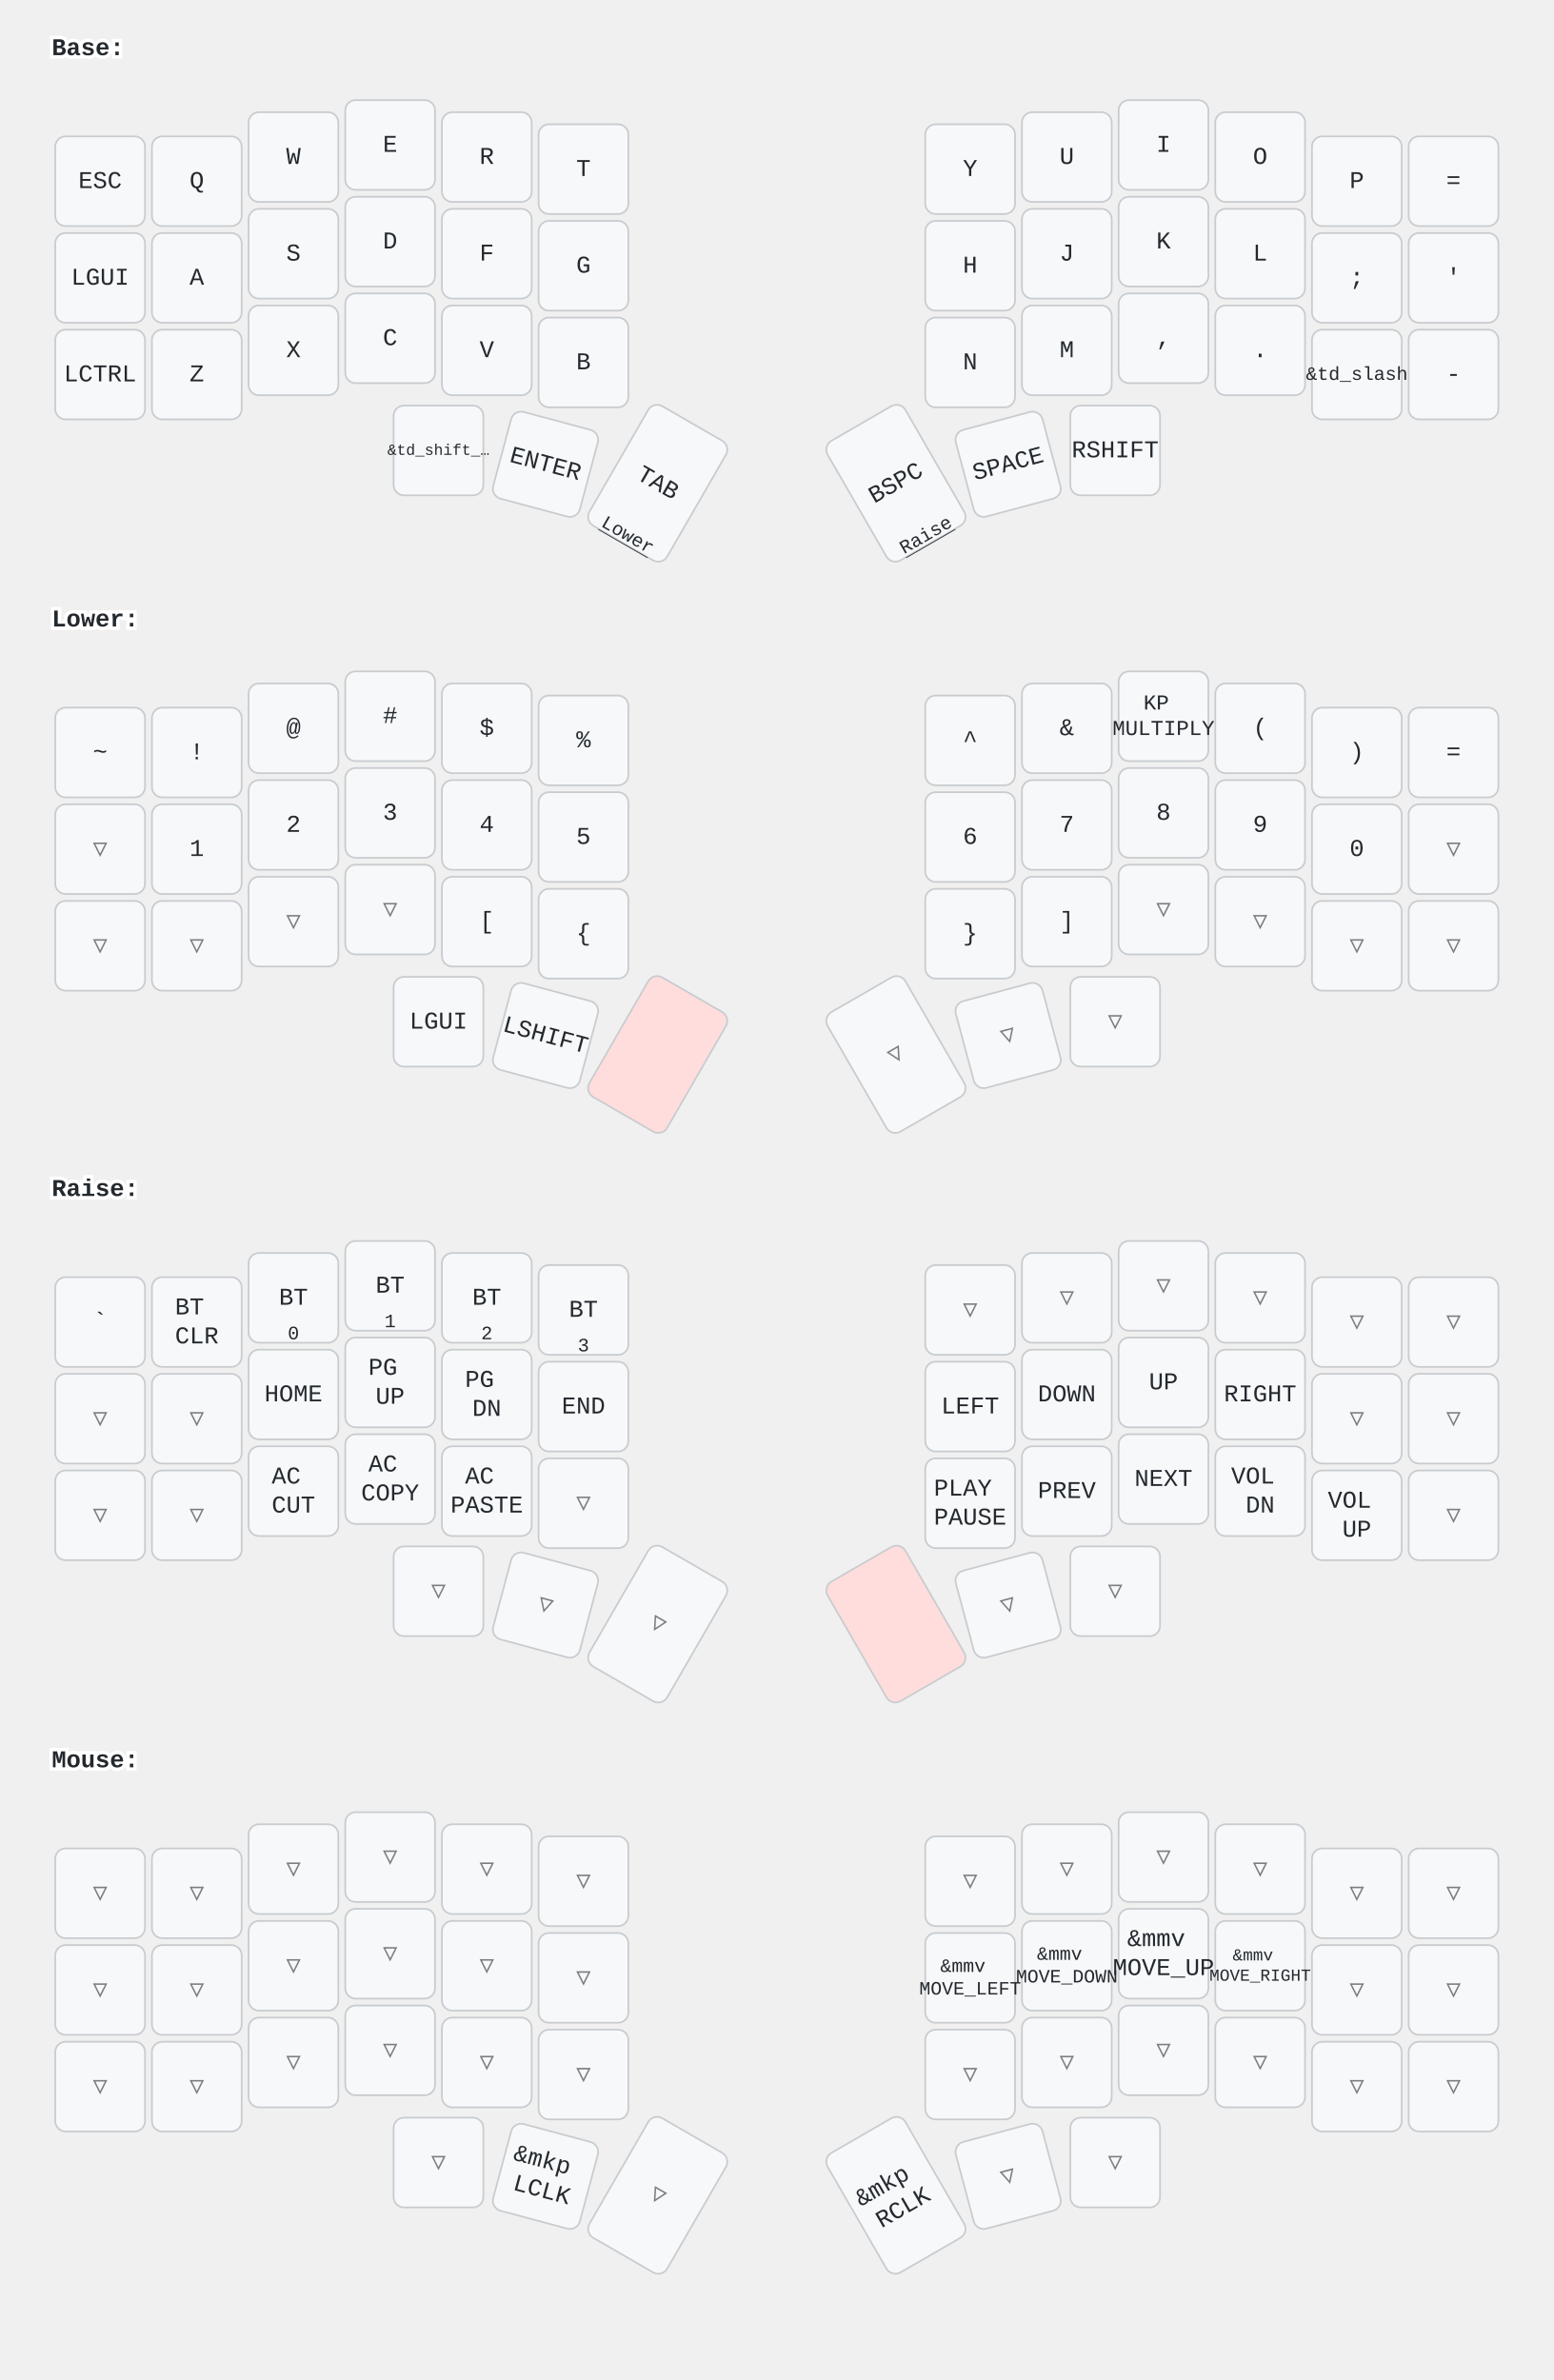
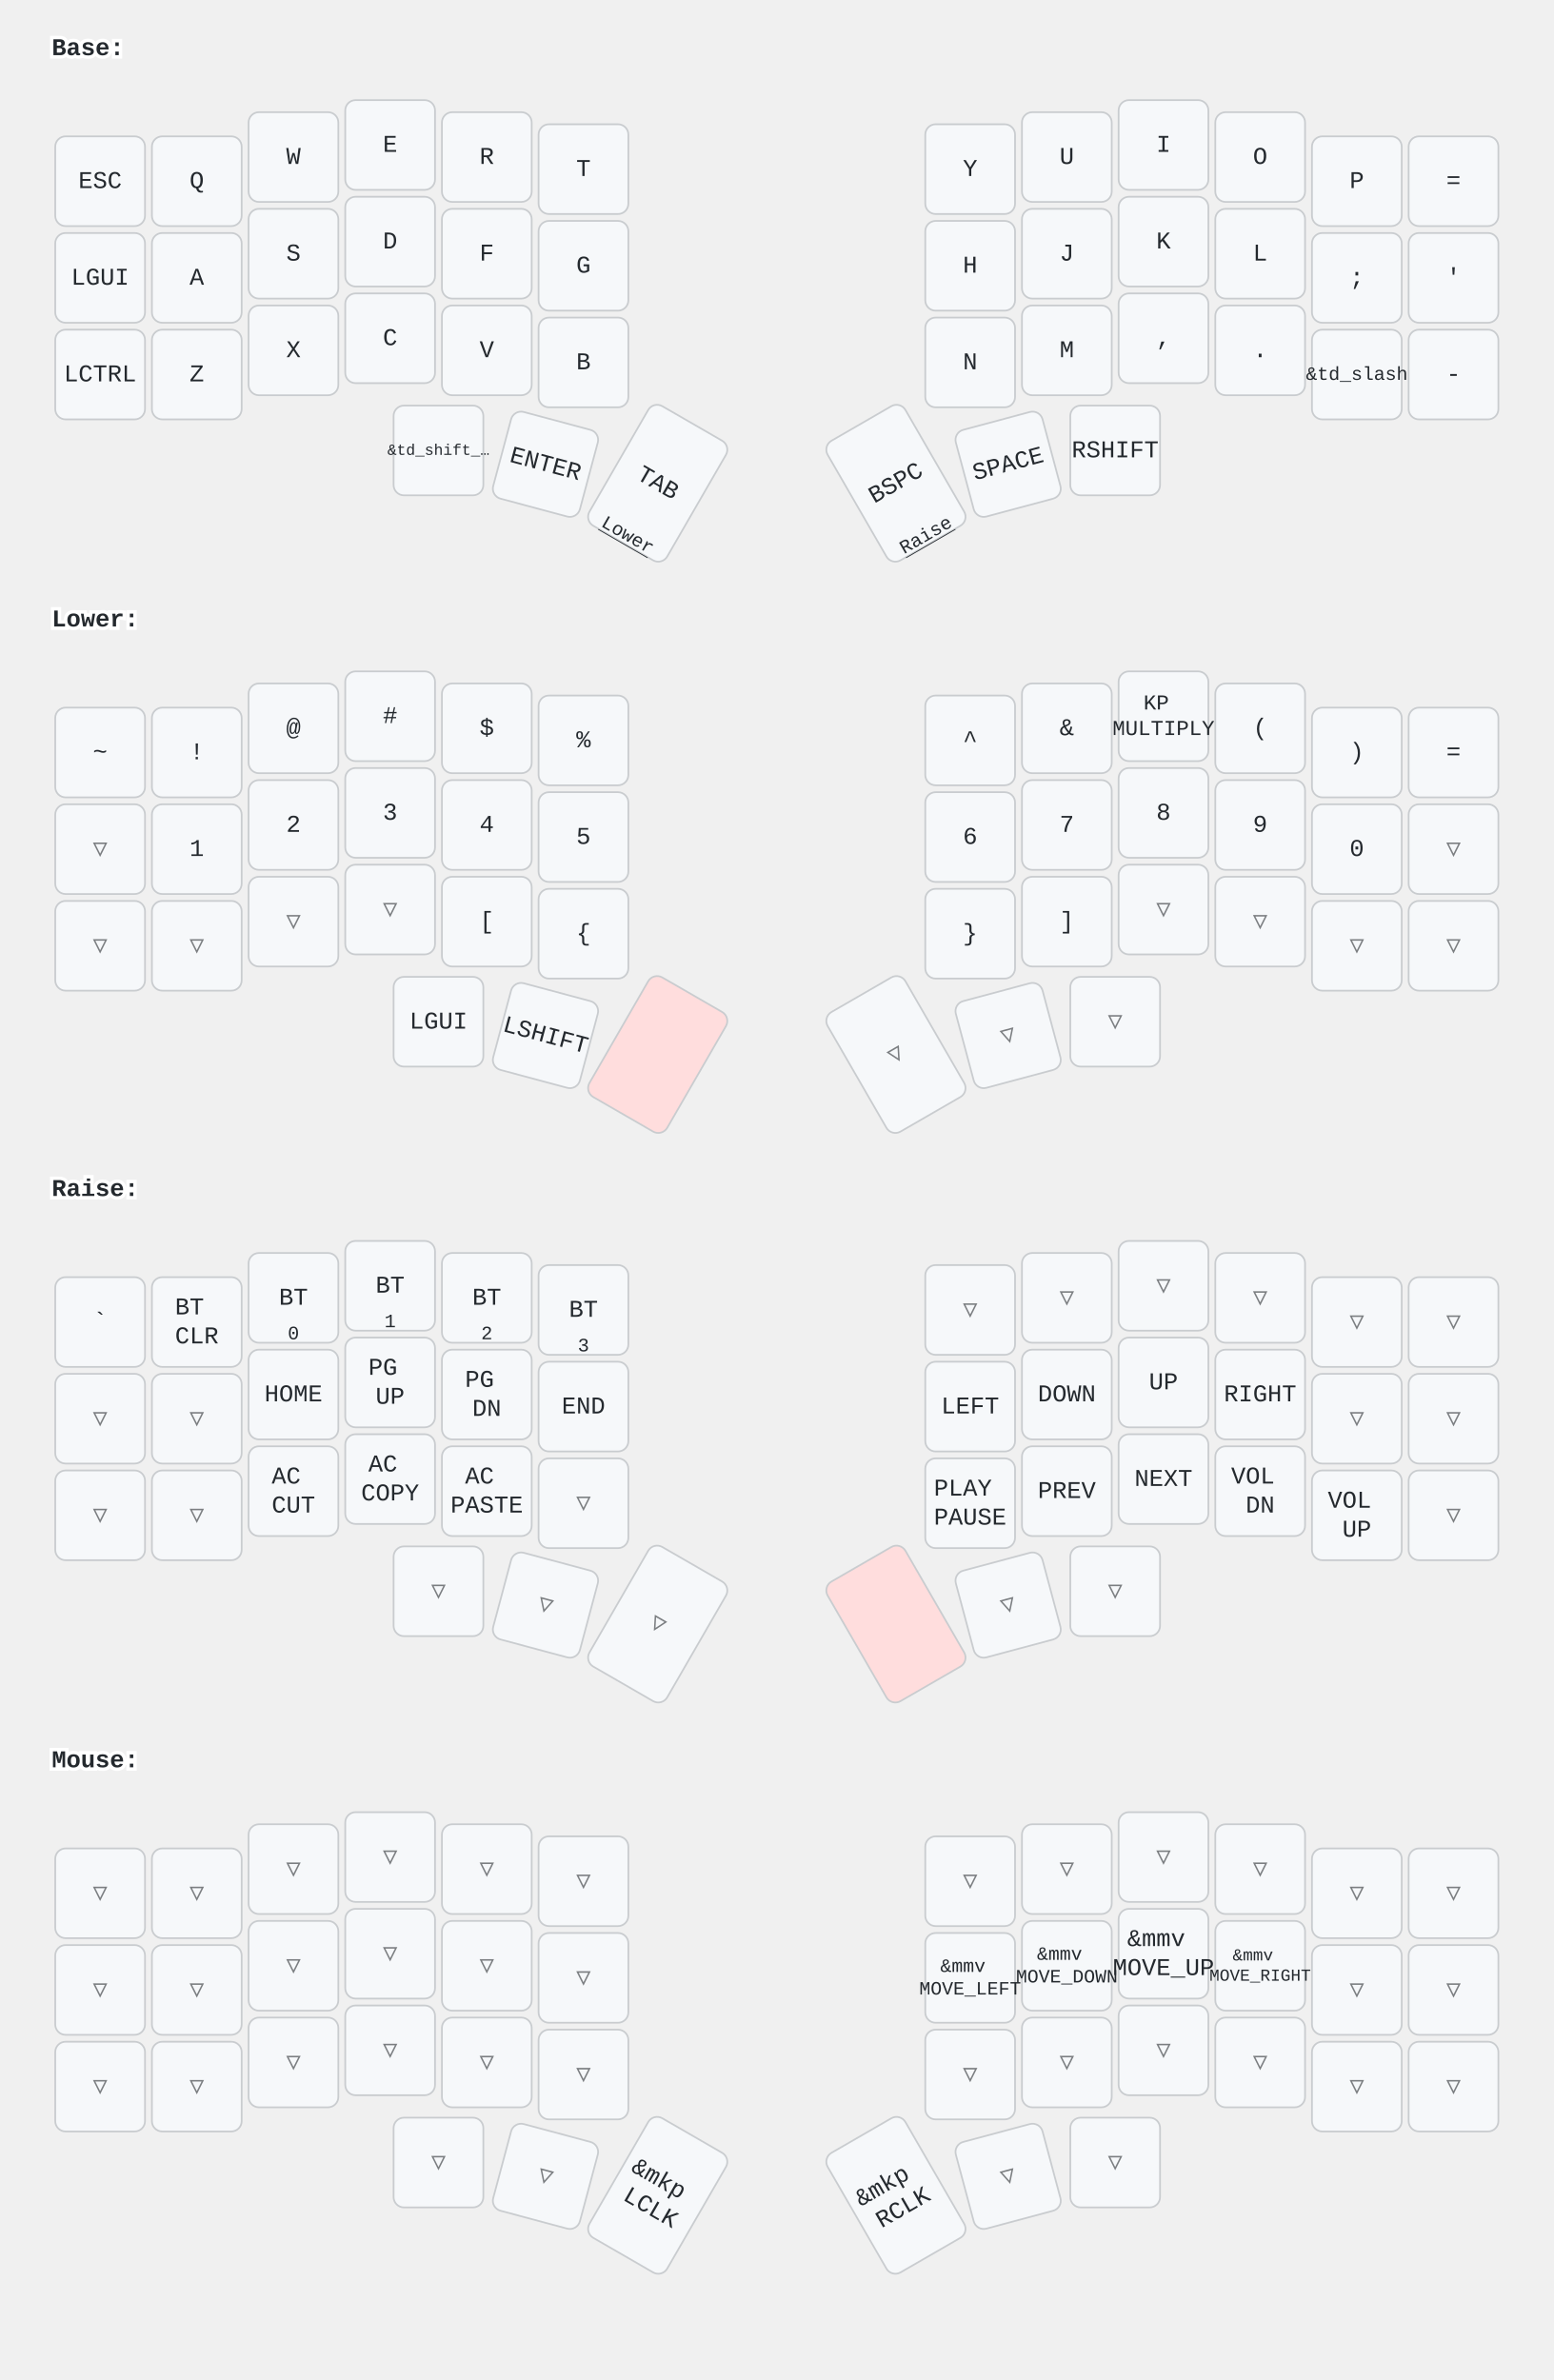
<svg xmlns="http://www.w3.org/2000/svg" width="900" height="1379" viewBox="0 0 900 1379" class="keymap">
  <style>/* inherit to force styles through use tags */
svg path {
    fill: inherit;
}

/* font and background color specifications */
svg.keymap {
    font-family: SFMono-Regular,Consolas,Liberation Mono,Menlo,monospace;
    font-size: 14px;
    font-kerning: normal;
    text-rendering: optimizeLegibility;
    fill: #24292e;
}

/* default key styling */
rect.key {
    fill: #f6f8fa;
}

rect.key, rect.combo {
    stroke: #c9cccf;
    stroke-width: 1;
}

/* default key side styling, only used is draw_key_sides is set */
rect.side {
    filter: brightness(90%);
}

/* color accent for combo boxes */
rect.combo, rect.combo-separate {
    fill: #cdf;
}

/* color accent for held keys */
rect.held, rect.combo.held {
    fill: #fdd;
}

/* color accent for ghost (optional) keys */
rect.ghost, rect.combo.ghost {
    stroke-dasharray: 4, 4;
    stroke-width: 2;
}

text {
    text-anchor: middle;
    dominant-baseline: middle;
}

/* styling for layer labels */
text.label {
    font-weight: bold;
    text-anchor: start;
    stroke: white;
    stroke-width: 4;
    paint-order: stroke;
}

/* styling for optional footer */
text.footer {
    text-anchor: end;
    dominant-baseline: auto;
    stroke: white;
    stroke-width: 4;
    paint-order: stroke;
}

/* styling for combo tap, and key non-tap label text */
text.combo, text.hold, text.shifted, text.left, text.right {
    font-size: 11px;
}

text.hold {
    text-anchor: middle;
    dominant-baseline: auto;
}

text.shifted {
    text-anchor: middle;
    dominant-baseline: hanging;
}

text.left {
    text-anchor: start;
}

text.right {
    text-anchor: end;
}

text.layer-activator {
    text-decoration: underline;
}

/* styling for hold/shifted label text in combo box */
text.combo.hold, text.combo.shifted, text.combo.left, text.combo.right {
    font-size: 8px;
}

/* lighter symbol for transparent keys */
text.trans {
    fill: #7b7e81;
}

/* styling for combo dendrons */
path.combo {
    stroke-width: 1;
    stroke: gray;
    fill: none;
}

/* Start Tabler Icons Cleanup */
/* cannot use height/width with glyphs */
.icon-tabler &gt; path {
    fill: inherit;
    stroke: inherit;
    stroke-width: 2;
}
/* hide tabler's default box */
.icon-tabler &gt; path[stroke="none"][fill="none"] {
    visibility: hidden;
}
/* End Tabler Icons Cleanup */
</style>
  <g transform="translate(30, 0)" class="layer-Base">
    <text x="0" y="28" class="label" id="Base">Base:</text>
    <g transform="translate(0, 56)">
      <g transform="translate(28, 49)" class="key keypos-0">
        <rect rx="6" ry="6" x="-26" y="-26" width="52" height="52" class="key" />
        <text x="0" y="0" class="key tap">ESC</text>
      </g>
      <g transform="translate(84, 49)" class="key keypos-1">
        <rect rx="6" ry="6" x="-26" y="-26" width="52" height="52" class="key" />
        <text x="0" y="0" class="key tap">Q</text>
      </g>
      <g transform="translate(140, 35)" class="key keypos-2">
        <rect rx="6" ry="6" x="-26" y="-26" width="52" height="52" class="key" />
        <text x="0" y="0" class="key tap">W</text>
      </g>
      <g transform="translate(196, 28)" class="key keypos-3">
        <rect rx="6" ry="6" x="-26" y="-26" width="52" height="52" class="key" />
        <text x="0" y="0" class="key tap">E</text>
      </g>
      <g transform="translate(252, 35)" class="key keypos-4">
        <rect rx="6" ry="6" x="-26" y="-26" width="52" height="52" class="key" />
        <text x="0" y="0" class="key tap">R</text>
      </g>
      <g transform="translate(308, 42)" class="key keypos-5">
        <rect rx="6" ry="6" x="-26" y="-26" width="52" height="52" class="key" />
        <text x="0" y="0" class="key tap">T</text>
      </g>
      <g transform="translate(532, 42)" class="key keypos-6">
        <rect rx="6" ry="6" x="-26" y="-26" width="52" height="52" class="key" />
        <text x="0" y="0" class="key tap">Y</text>
      </g>
      <g transform="translate(588, 35)" class="key keypos-7">
        <rect rx="6" ry="6" x="-26" y="-26" width="52" height="52" class="key" />
        <text x="0" y="0" class="key tap">U</text>
      </g>
      <g transform="translate(644, 28)" class="key keypos-8">
        <rect rx="6" ry="6" x="-26" y="-26" width="52" height="52" class="key" />
        <text x="0" y="0" class="key tap">I</text>
      </g>
      <g transform="translate(700, 35)" class="key keypos-9">
        <rect rx="6" ry="6" x="-26" y="-26" width="52" height="52" class="key" />
        <text x="0" y="0" class="key tap">O</text>
      </g>
      <g transform="translate(756, 49)" class="key keypos-10">
        <rect rx="6" ry="6" x="-26" y="-26" width="52" height="52" class="key" />
        <text x="0" y="0" class="key tap">P</text>
      </g>
      <g transform="translate(812, 49)" class="key keypos-11">
        <rect rx="6" ry="6" x="-26" y="-26" width="52" height="52" class="key" />
        <text x="0" y="0" class="key tap">=</text>
      </g>
      <g transform="translate(28, 105)" class="key keypos-12">
        <rect rx="6" ry="6" x="-26" y="-26" width="52" height="52" class="key" />
        <text x="0" y="0" class="key tap">LGUI</text>
      </g>
      <g transform="translate(84, 105)" class="key keypos-13">
        <rect rx="6" ry="6" x="-26" y="-26" width="52" height="52" class="key" />
        <text x="0" y="0" class="key tap">A</text>
      </g>
      <g transform="translate(140, 91)" class="key keypos-14">
        <rect rx="6" ry="6" x="-26" y="-26" width="52" height="52" class="key" />
        <text x="0" y="0" class="key tap">S</text>
      </g>
      <g transform="translate(196, 84)" class="key keypos-15">
        <rect rx="6" ry="6" x="-26" y="-26" width="52" height="52" class="key" />
        <text x="0" y="0" class="key tap">D</text>
      </g>
      <g transform="translate(252, 91)" class="key keypos-16">
        <rect rx="6" ry="6" x="-26" y="-26" width="52" height="52" class="key" />
        <text x="0" y="0" class="key tap">F</text>
      </g>
      <g transform="translate(308, 98)" class="key keypos-17">
        <rect rx="6" ry="6" x="-26" y="-26" width="52" height="52" class="key" />
        <text x="0" y="0" class="key tap">G</text>
      </g>
      <g transform="translate(532, 98)" class="key keypos-18">
        <rect rx="6" ry="6" x="-26" y="-26" width="52" height="52" class="key" />
        <text x="0" y="0" class="key tap">H</text>
      </g>
      <g transform="translate(588, 91)" class="key keypos-19">
        <rect rx="6" ry="6" x="-26" y="-26" width="52" height="52" class="key" />
        <text x="0" y="0" class="key tap">J</text>
      </g>
      <g transform="translate(644, 84)" class="key keypos-20">
        <rect rx="6" ry="6" x="-26" y="-26" width="52" height="52" class="key" />
        <text x="0" y="0" class="key tap">K</text>
      </g>
      <g transform="translate(700, 91)" class="key keypos-21">
        <rect rx="6" ry="6" x="-26" y="-26" width="52" height="52" class="key" />
        <text x="0" y="0" class="key tap">L</text>
      </g>
      <g transform="translate(756, 105)" class="key keypos-22">
        <rect rx="6" ry="6" x="-26" y="-26" width="52" height="52" class="key" />
        <text x="0" y="0" class="key tap">;</text>
      </g>
      <g transform="translate(812, 105)" class="key keypos-23">
        <rect rx="6" ry="6" x="-26" y="-26" width="52" height="52" class="key" />
        <text x="0" y="0" class="key tap">'</text>
      </g>
      <g transform="translate(28, 161)" class="key keypos-24">
        <rect rx="6" ry="6" x="-26" y="-26" width="52" height="52" class="key" />
        <text x="0" y="0" class="key tap">LCTRL</text>
      </g>
      <g transform="translate(84, 161)" class="key keypos-25">
        <rect rx="6" ry="6" x="-26" y="-26" width="52" height="52" class="key" />
        <text x="0" y="0" class="key tap">Z</text>
      </g>
      <g transform="translate(140, 147)" class="key keypos-26">
        <rect rx="6" ry="6" x="-26" y="-26" width="52" height="52" class="key" />
        <text x="0" y="0" class="key tap">X</text>
      </g>
      <g transform="translate(196, 140)" class="key keypos-27">
        <rect rx="6" ry="6" x="-26" y="-26" width="52" height="52" class="key" />
        <text x="0" y="0" class="key tap">C</text>
      </g>
      <g transform="translate(252, 147)" class="key keypos-28">
        <rect rx="6" ry="6" x="-26" y="-26" width="52" height="52" class="key" />
        <text x="0" y="0" class="key tap">V</text>
      </g>
      <g transform="translate(308, 154)" class="key keypos-29">
        <rect rx="6" ry="6" x="-26" y="-26" width="52" height="52" class="key" />
        <text x="0" y="0" class="key tap">B</text>
      </g>
      <g transform="translate(532, 154)" class="key keypos-30">
        <rect rx="6" ry="6" x="-26" y="-26" width="52" height="52" class="key" />
        <text x="0" y="0" class="key tap">N</text>
      </g>
      <g transform="translate(588, 147)" class="key keypos-31">
        <rect rx="6" ry="6" x="-26" y="-26" width="52" height="52" class="key" />
        <text x="0" y="0" class="key tap">M</text>
      </g>
      <g transform="translate(644, 140)" class="key keypos-32">
        <rect rx="6" ry="6" x="-26" y="-26" width="52" height="52" class="key" />
        <text x="0" y="0" class="key tap">,</text>
      </g>
      <g transform="translate(700, 147)" class="key keypos-33">
        <rect rx="6" ry="6" x="-26" y="-26" width="52" height="52" class="key" />
        <text x="0" y="0" class="key tap">.</text>
      </g>
      <g transform="translate(756, 161)" class="key keypos-34">
        <rect rx="6" ry="6" x="-26" y="-26" width="52" height="52" class="key" />
        <text x="0" y="0" class="key tap">
          <tspan style="font-size: 78%">&amp;td_slash</tspan>
        </text>
      </g>
      <g transform="translate(812, 161)" class="key keypos-35">
        <rect rx="6" ry="6" x="-26" y="-26" width="52" height="52" class="key" />
        <text x="0" y="0" class="key tap">-</text>
      </g>
      <g transform="translate(224, 205)" class="key keypos-36">
        <rect rx="6" ry="6" x="-26" y="-26" width="52" height="52" class="key" />
        <text x="0" y="0" class="key tap">
          <tspan style="font-size: 64%">&amp;td_shift_…</tspan>
        </text>
      </g>
      <g transform="translate(286, 213) rotate(15.0)" class="key keypos-37">
        <rect rx="6" ry="6" x="-26" y="-26" width="52" height="52" class="key" />
        <text x="0" y="0" class="key tap">ENTER</text>
      </g>
      <g transform="translate(351, 224) rotate(30.0)" class="key keypos-38">
        <rect rx="6" ry="6" x="-26" y="-40" width="52" height="80" class="key" />
        <text x="0" y="0" class="key tap">TAB</text>
        <a href="#Lower">
          <text x="0" y="38" class="key hold layer-activator">Lower</text>
        </a>
      </g>
      <g transform="translate(489, 224) rotate(-30.0)" class="key keypos-39">
        <rect rx="6" ry="6" x="-26" y="-40" width="52" height="80" class="key" />
        <text x="0" y="0" class="key tap">BSPC</text>
        <a href="#Raise">
          <text x="0" y="38" class="key hold layer-activator">Raise</text>
        </a>
      </g>
      <g transform="translate(554, 213) rotate(-15.0)" class="key keypos-40">
        <rect rx="6" ry="6" x="-26" y="-26" width="52" height="52" class="key" />
        <text x="0" y="0" class="key tap">SPACE</text>
      </g>
      <g transform="translate(616, 205)" class="key keypos-41">
        <rect rx="6" ry="6" x="-26" y="-26" width="52" height="52" class="key" />
        <text x="0" y="0" class="key tap">RSHIFT</text>
      </g>
    </g>
  </g>
  <g transform="translate(30, 331)" class="layer-Lower">
    <text x="0" y="28" class="label" id="Lower">Lower:</text>
    <g transform="translate(0, 56)">
      <g transform="translate(28, 49)" class="key keypos-0">
        <rect rx="6" ry="6" x="-26" y="-26" width="52" height="52" class="key" />
        <text x="0" y="0" class="key tap">~</text>
      </g>
      <g transform="translate(84, 49)" class="key keypos-1">
        <rect rx="6" ry="6" x="-26" y="-26" width="52" height="52" class="key" />
        <text x="0" y="0" class="key tap">!</text>
      </g>
      <g transform="translate(140, 35)" class="key keypos-2">
        <rect rx="6" ry="6" x="-26" y="-26" width="52" height="52" class="key" />
        <text x="0" y="0" class="key tap">@</text>
      </g>
      <g transform="translate(196, 28)" class="key keypos-3">
        <rect rx="6" ry="6" x="-26" y="-26" width="52" height="52" class="key" />
        <text x="0" y="0" class="key tap">#</text>
      </g>
      <g transform="translate(252, 35)" class="key keypos-4">
        <rect rx="6" ry="6" x="-26" y="-26" width="52" height="52" class="key" />
        <text x="0" y="0" class="key tap">$</text>
      </g>
      <g transform="translate(308, 42)" class="key keypos-5">
        <rect rx="6" ry="6" x="-26" y="-26" width="52" height="52" class="key" />
        <text x="0" y="0" class="key tap">%</text>
      </g>
      <g transform="translate(532, 42)" class="key keypos-6">
        <rect rx="6" ry="6" x="-26" y="-26" width="52" height="52" class="key" />
        <text x="0" y="0" class="key tap">^</text>
      </g>
      <g transform="translate(588, 35)" class="key keypos-7">
        <rect rx="6" ry="6" x="-26" y="-26" width="52" height="52" class="key" />
        <text x="0" y="0" class="key tap">&amp;</text>
      </g>
      <g transform="translate(644, 28)" class="key keypos-8">
        <rect rx="6" ry="6" x="-26" y="-26" width="52" height="52" class="key" />
        <text x="0" y="0" class="key tap">
          <tspan x="0" dy="-0.6em" style="font-size: 88%">KP</tspan>
          <tspan x="0" dy="1.2em" style="font-size: 88%">MULTIPLY</tspan>
        </text>
      </g>
      <g transform="translate(700, 35)" class="key keypos-9">
        <rect rx="6" ry="6" x="-26" y="-26" width="52" height="52" class="key" />
        <text x="0" y="0" class="key tap">(</text>
      </g>
      <g transform="translate(756, 49)" class="key keypos-10">
        <rect rx="6" ry="6" x="-26" y="-26" width="52" height="52" class="key" />
        <text x="0" y="0" class="key tap">)</text>
      </g>
      <g transform="translate(812, 49)" class="key keypos-11">
        <rect rx="6" ry="6" x="-26" y="-26" width="52" height="52" class="key" />
        <text x="0" y="0" class="key tap">=</text>
      </g>
      <g transform="translate(28, 105)" class="key trans keypos-12">
        <rect rx="6" ry="6" x="-26" y="-26" width="52" height="52" class="key trans" />
        <text x="0" y="0" class="key trans tap">▽</text>
      </g>
      <g transform="translate(84, 105)" class="key keypos-13">
        <rect rx="6" ry="6" x="-26" y="-26" width="52" height="52" class="key" />
        <text x="0" y="0" class="key tap">1</text>
      </g>
      <g transform="translate(140, 91)" class="key keypos-14">
        <rect rx="6" ry="6" x="-26" y="-26" width="52" height="52" class="key" />
        <text x="0" y="0" class="key tap">2</text>
      </g>
      <g transform="translate(196, 84)" class="key keypos-15">
        <rect rx="6" ry="6" x="-26" y="-26" width="52" height="52" class="key" />
        <text x="0" y="0" class="key tap">3</text>
      </g>
      <g transform="translate(252, 91)" class="key keypos-16">
        <rect rx="6" ry="6" x="-26" y="-26" width="52" height="52" class="key" />
        <text x="0" y="0" class="key tap">4</text>
      </g>
      <g transform="translate(308, 98)" class="key keypos-17">
        <rect rx="6" ry="6" x="-26" y="-26" width="52" height="52" class="key" />
        <text x="0" y="0" class="key tap">5</text>
      </g>
      <g transform="translate(532, 98)" class="key keypos-18">
        <rect rx="6" ry="6" x="-26" y="-26" width="52" height="52" class="key" />
        <text x="0" y="0" class="key tap">6</text>
      </g>
      <g transform="translate(588, 91)" class="key keypos-19">
        <rect rx="6" ry="6" x="-26" y="-26" width="52" height="52" class="key" />
        <text x="0" y="0" class="key tap">7</text>
      </g>
      <g transform="translate(644, 84)" class="key keypos-20">
        <rect rx="6" ry="6" x="-26" y="-26" width="52" height="52" class="key" />
        <text x="0" y="0" class="key tap">8</text>
      </g>
      <g transform="translate(700, 91)" class="key keypos-21">
        <rect rx="6" ry="6" x="-26" y="-26" width="52" height="52" class="key" />
        <text x="0" y="0" class="key tap">9</text>
      </g>
      <g transform="translate(756, 105)" class="key keypos-22">
        <rect rx="6" ry="6" x="-26" y="-26" width="52" height="52" class="key" />
        <text x="0" y="0" class="key tap">0</text>
      </g>
      <g transform="translate(812, 105)" class="key trans keypos-23">
        <rect rx="6" ry="6" x="-26" y="-26" width="52" height="52" class="key trans" />
        <text x="0" y="0" class="key trans tap">▽</text>
      </g>
      <g transform="translate(28, 161)" class="key trans keypos-24">
        <rect rx="6" ry="6" x="-26" y="-26" width="52" height="52" class="key trans" />
        <text x="0" y="0" class="key trans tap">▽</text>
      </g>
      <g transform="translate(84, 161)" class="key trans keypos-25">
        <rect rx="6" ry="6" x="-26" y="-26" width="52" height="52" class="key trans" />
        <text x="0" y="0" class="key trans tap">▽</text>
      </g>
      <g transform="translate(140, 147)" class="key trans keypos-26">
        <rect rx="6" ry="6" x="-26" y="-26" width="52" height="52" class="key trans" />
        <text x="0" y="0" class="key trans tap">▽</text>
      </g>
      <g transform="translate(196, 140)" class="key trans keypos-27">
        <rect rx="6" ry="6" x="-26" y="-26" width="52" height="52" class="key trans" />
        <text x="0" y="0" class="key trans tap">▽</text>
      </g>
      <g transform="translate(252, 147)" class="key keypos-28">
        <rect rx="6" ry="6" x="-26" y="-26" width="52" height="52" class="key" />
        <text x="0" y="0" class="key tap">[</text>
      </g>
      <g transform="translate(308, 154)" class="key keypos-29">
        <rect rx="6" ry="6" x="-26" y="-26" width="52" height="52" class="key" />
        <text x="0" y="0" class="key tap">{</text>
      </g>
      <g transform="translate(532, 154)" class="key keypos-30">
        <rect rx="6" ry="6" x="-26" y="-26" width="52" height="52" class="key" />
        <text x="0" y="0" class="key tap">}</text>
      </g>
      <g transform="translate(588, 147)" class="key keypos-31">
        <rect rx="6" ry="6" x="-26" y="-26" width="52" height="52" class="key" />
        <text x="0" y="0" class="key tap">]</text>
      </g>
      <g transform="translate(644, 140)" class="key trans keypos-32">
        <rect rx="6" ry="6" x="-26" y="-26" width="52" height="52" class="key trans" />
        <text x="0" y="0" class="key trans tap">▽</text>
      </g>
      <g transform="translate(700, 147)" class="key trans keypos-33">
        <rect rx="6" ry="6" x="-26" y="-26" width="52" height="52" class="key trans" />
        <text x="0" y="0" class="key trans tap">▽</text>
      </g>
      <g transform="translate(756, 161)" class="key trans keypos-34">
        <rect rx="6" ry="6" x="-26" y="-26" width="52" height="52" class="key trans" />
        <text x="0" y="0" class="key trans tap">▽</text>
      </g>
      <g transform="translate(812, 161)" class="key trans keypos-35">
        <rect rx="6" ry="6" x="-26" y="-26" width="52" height="52" class="key trans" />
        <text x="0" y="0" class="key trans tap">▽</text>
      </g>
      <g transform="translate(224, 205)" class="key keypos-36">
        <rect rx="6" ry="6" x="-26" y="-26" width="52" height="52" class="key" />
        <text x="0" y="0" class="key tap">LGUI</text>
      </g>
      <g transform="translate(286, 213) rotate(15.0)" class="key keypos-37">
        <rect rx="6" ry="6" x="-26" y="-26" width="52" height="52" class="key" />
        <text x="0" y="0" class="key tap">LSHIFT</text>
      </g>
      <g transform="translate(351, 224) rotate(30.0)" class="key held keypos-38">
        <rect rx="6" ry="6" x="-26" y="-40" width="52" height="80" class="key held" />
      </g>
      <g transform="translate(489, 224) rotate(-30.0)" class="key trans keypos-39">
        <rect rx="6" ry="6" x="-26" y="-40" width="52" height="80" class="key trans" />
        <text x="0" y="0" class="key trans tap">▽</text>
      </g>
      <g transform="translate(554, 213) rotate(-15.0)" class="key trans keypos-40">
        <rect rx="6" ry="6" x="-26" y="-26" width="52" height="52" class="key trans" />
        <text x="0" y="0" class="key trans tap">▽</text>
      </g>
      <g transform="translate(616, 205)" class="key trans keypos-41">
        <rect rx="6" ry="6" x="-26" y="-26" width="52" height="52" class="key trans" />
        <text x="0" y="0" class="key trans tap">▽</text>
      </g>
    </g>
  </g>
  <g transform="translate(30, 661)" class="layer-Raise">
    <text x="0" y="28" class="label" id="Raise">Raise:</text>
    <g transform="translate(0, 56)">
      <g transform="translate(28, 49)" class="key keypos-0">
        <rect rx="6" ry="6" x="-26" y="-26" width="52" height="52" class="key" />
        <text x="0" y="0" class="key tap">`</text>
      </g>
      <g transform="translate(84, 49)" class="key keypos-1">
        <rect rx="6" ry="6" x="-26" y="-26" width="52" height="52" class="key" />
        <text x="0" y="0" class="key tap">
          <tspan x="0" dy="-0.6em">BT</tspan>
          <tspan x="0" dy="1.2em">CLR</tspan>
        </text>
      </g>
      <g transform="translate(140, 35)" class="key keypos-2">
        <rect rx="6" ry="6" x="-26" y="-26" width="52" height="52" class="key" />
        <text x="0" y="0" class="key tap">BT</text>
        <text x="0" y="24" class="key hold">0</text>
      </g>
      <g transform="translate(196, 28)" class="key keypos-3">
        <rect rx="6" ry="6" x="-26" y="-26" width="52" height="52" class="key" />
        <text x="0" y="0" class="key tap">BT</text>
        <text x="0" y="24" class="key hold">1</text>
      </g>
      <g transform="translate(252, 35)" class="key keypos-4">
        <rect rx="6" ry="6" x="-26" y="-26" width="52" height="52" class="key" />
        <text x="0" y="0" class="key tap">BT</text>
        <text x="0" y="24" class="key hold">2</text>
      </g>
      <g transform="translate(308, 42)" class="key keypos-5">
        <rect rx="6" ry="6" x="-26" y="-26" width="52" height="52" class="key" />
        <text x="0" y="0" class="key tap">BT</text>
        <text x="0" y="24" class="key hold">3</text>
      </g>
      <g transform="translate(532, 42)" class="key trans keypos-6">
        <rect rx="6" ry="6" x="-26" y="-26" width="52" height="52" class="key trans" />
        <text x="0" y="0" class="key trans tap">▽</text>
      </g>
      <g transform="translate(588, 35)" class="key trans keypos-7">
        <rect rx="6" ry="6" x="-26" y="-26" width="52" height="52" class="key trans" />
        <text x="0" y="0" class="key trans tap">▽</text>
      </g>
      <g transform="translate(644, 28)" class="key trans keypos-8">
        <rect rx="6" ry="6" x="-26" y="-26" width="52" height="52" class="key trans" />
        <text x="0" y="0" class="key trans tap">▽</text>
      </g>
      <g transform="translate(700, 35)" class="key trans keypos-9">
        <rect rx="6" ry="6" x="-26" y="-26" width="52" height="52" class="key trans" />
        <text x="0" y="0" class="key trans tap">▽</text>
      </g>
      <g transform="translate(756, 49)" class="key trans keypos-10">
        <rect rx="6" ry="6" x="-26" y="-26" width="52" height="52" class="key trans" />
        <text x="0" y="0" class="key trans tap">▽</text>
      </g>
      <g transform="translate(812, 49)" class="key trans keypos-11">
        <rect rx="6" ry="6" x="-26" y="-26" width="52" height="52" class="key trans" />
        <text x="0" y="0" class="key trans tap">▽</text>
      </g>
      <g transform="translate(28, 105)" class="key trans keypos-12">
        <rect rx="6" ry="6" x="-26" y="-26" width="52" height="52" class="key trans" />
        <text x="0" y="0" class="key trans tap">▽</text>
      </g>
      <g transform="translate(84, 105)" class="key trans keypos-13">
        <rect rx="6" ry="6" x="-26" y="-26" width="52" height="52" class="key trans" />
        <text x="0" y="0" class="key trans tap">▽</text>
      </g>
      <g transform="translate(140, 91)" class="key keypos-14">
        <rect rx="6" ry="6" x="-26" y="-26" width="52" height="52" class="key" />
        <text x="0" y="0" class="key tap">HOME</text>
      </g>
      <g transform="translate(196, 84)" class="key keypos-15">
        <rect rx="6" ry="6" x="-26" y="-26" width="52" height="52" class="key" />
        <text x="0" y="0" class="key tap">
          <tspan x="0" dy="-0.6em">PG</tspan>
          <tspan x="0" dy="1.2em">UP</tspan>
        </text>
      </g>
      <g transform="translate(252, 91)" class="key keypos-16">
        <rect rx="6" ry="6" x="-26" y="-26" width="52" height="52" class="key" />
        <text x="0" y="0" class="key tap">
          <tspan x="0" dy="-0.6em">PG</tspan>
          <tspan x="0" dy="1.2em">DN</tspan>
        </text>
      </g>
      <g transform="translate(308, 98)" class="key keypos-17">
        <rect rx="6" ry="6" x="-26" y="-26" width="52" height="52" class="key" />
        <text x="0" y="0" class="key tap">END</text>
      </g>
      <g transform="translate(532, 98)" class="key keypos-18">
        <rect rx="6" ry="6" x="-26" y="-26" width="52" height="52" class="key" />
        <text x="0" y="0" class="key tap">LEFT</text>
      </g>
      <g transform="translate(588, 91)" class="key keypos-19">
        <rect rx="6" ry="6" x="-26" y="-26" width="52" height="52" class="key" />
        <text x="0" y="0" class="key tap">DOWN</text>
      </g>
      <g transform="translate(644, 84)" class="key keypos-20">
        <rect rx="6" ry="6" x="-26" y="-26" width="52" height="52" class="key" />
        <text x="0" y="0" class="key tap">UP</text>
      </g>
      <g transform="translate(700, 91)" class="key keypos-21">
        <rect rx="6" ry="6" x="-26" y="-26" width="52" height="52" class="key" />
        <text x="0" y="0" class="key tap">RIGHT</text>
      </g>
      <g transform="translate(756, 105)" class="key trans keypos-22">
        <rect rx="6" ry="6" x="-26" y="-26" width="52" height="52" class="key trans" />
        <text x="0" y="0" class="key trans tap">▽</text>
      </g>
      <g transform="translate(812, 105)" class="key trans keypos-23">
        <rect rx="6" ry="6" x="-26" y="-26" width="52" height="52" class="key trans" />
        <text x="0" y="0" class="key trans tap">▽</text>
      </g>
      <g transform="translate(28, 161)" class="key trans keypos-24">
        <rect rx="6" ry="6" x="-26" y="-26" width="52" height="52" class="key trans" />
        <text x="0" y="0" class="key trans tap">▽</text>
      </g>
      <g transform="translate(84, 161)" class="key trans keypos-25">
        <rect rx="6" ry="6" x="-26" y="-26" width="52" height="52" class="key trans" />
        <text x="0" y="0" class="key trans tap">▽</text>
      </g>
      <g transform="translate(140, 147)" class="key keypos-26">
        <rect rx="6" ry="6" x="-26" y="-26" width="52" height="52" class="key" />
        <text x="0" y="0" class="key tap">
          <tspan x="0" dy="-0.6em">AC</tspan>
          <tspan x="0" dy="1.2em">CUT</tspan>
        </text>
      </g>
      <g transform="translate(196, 140)" class="key keypos-27">
        <rect rx="6" ry="6" x="-26" y="-26" width="52" height="52" class="key" />
        <text x="0" y="0" class="key tap">
          <tspan x="0" dy="-0.6em">AC</tspan>
          <tspan x="0" dy="1.2em">COPY</tspan>
        </text>
      </g>
      <g transform="translate(252, 147)" class="key keypos-28">
        <rect rx="6" ry="6" x="-26" y="-26" width="52" height="52" class="key" />
        <text x="0" y="0" class="key tap">
          <tspan x="0" dy="-0.6em">AC</tspan>
          <tspan x="0" dy="1.2em">PASTE</tspan>
        </text>
      </g>
      <g transform="translate(308, 154)" class="key trans keypos-29">
        <rect rx="6" ry="6" x="-26" y="-26" width="52" height="52" class="key trans" />
        <text x="0" y="0" class="key trans tap">▽</text>
      </g>
      <g transform="translate(532, 154)" class="key keypos-30">
        <rect rx="6" ry="6" x="-26" y="-26" width="52" height="52" class="key" />
        <text x="0" y="0" class="key tap">
          <tspan x="0" dy="-0.6em">PLAY</tspan>
          <tspan x="0" dy="1.2em">PAUSE</tspan>
        </text>
      </g>
      <g transform="translate(588, 147)" class="key keypos-31">
        <rect rx="6" ry="6" x="-26" y="-26" width="52" height="52" class="key" />
        <text x="0" y="0" class="key tap">PREV</text>
      </g>
      <g transform="translate(644, 140)" class="key keypos-32">
        <rect rx="6" ry="6" x="-26" y="-26" width="52" height="52" class="key" />
        <text x="0" y="0" class="key tap">NEXT</text>
      </g>
      <g transform="translate(700, 147)" class="key keypos-33">
        <rect rx="6" ry="6" x="-26" y="-26" width="52" height="52" class="key" />
        <text x="0" y="0" class="key tap">
          <tspan x="0" dy="-0.6em">VOL</tspan>
          <tspan x="0" dy="1.2em">DN</tspan>
        </text>
      </g>
      <g transform="translate(756, 161)" class="key keypos-34">
        <rect rx="6" ry="6" x="-26" y="-26" width="52" height="52" class="key" />
        <text x="0" y="0" class="key tap">
          <tspan x="0" dy="-0.6em">VOL</tspan>
          <tspan x="0" dy="1.2em">UP</tspan>
        </text>
      </g>
      <g transform="translate(812, 161)" class="key trans keypos-35">
        <rect rx="6" ry="6" x="-26" y="-26" width="52" height="52" class="key trans" />
        <text x="0" y="0" class="key trans tap">▽</text>
      </g>
      <g transform="translate(224, 205)" class="key trans keypos-36">
        <rect rx="6" ry="6" x="-26" y="-26" width="52" height="52" class="key trans" />
        <text x="0" y="0" class="key trans tap">▽</text>
      </g>
      <g transform="translate(286, 213) rotate(15.0)" class="key trans keypos-37">
        <rect rx="6" ry="6" x="-26" y="-26" width="52" height="52" class="key trans" />
        <text x="0" y="0" class="key trans tap">▽</text>
      </g>
      <g transform="translate(351, 224) rotate(30.0)" class="key trans keypos-38">
        <rect rx="6" ry="6" x="-26" y="-40" width="52" height="80" class="key trans" />
        <text x="0" y="0" class="key trans tap">▽</text>
      </g>
      <g transform="translate(489, 224) rotate(-30.0)" class="key held keypos-39">
        <rect rx="6" ry="6" x="-26" y="-40" width="52" height="80" class="key held" />
      </g>
      <g transform="translate(554, 213) rotate(-15.0)" class="key trans keypos-40">
        <rect rx="6" ry="6" x="-26" y="-26" width="52" height="52" class="key trans" />
        <text x="0" y="0" class="key trans tap">▽</text>
      </g>
      <g transform="translate(616, 205)" class="key trans keypos-41">
        <rect rx="6" ry="6" x="-26" y="-26" width="52" height="52" class="key trans" />
        <text x="0" y="0" class="key trans tap">▽</text>
      </g>
    </g>
  </g>
  <g transform="translate(30, 992)" class="layer-Mouse">
    <text x="0" y="28" class="label" id="Mouse">Mouse:</text>
    <g transform="translate(0, 56)">
      <g transform="translate(28, 49)" class="key trans keypos-0">
        <rect rx="6" ry="6" x="-26" y="-26" width="52" height="52" class="key trans" />
        <text x="0" y="0" class="key trans tap">▽</text>
      </g>
      <g transform="translate(84, 49)" class="key trans keypos-1">
        <rect rx="6" ry="6" x="-26" y="-26" width="52" height="52" class="key trans" />
        <text x="0" y="0" class="key trans tap">▽</text>
      </g>
      <g transform="translate(140, 35)" class="key trans keypos-2">
        <rect rx="6" ry="6" x="-26" y="-26" width="52" height="52" class="key trans" />
        <text x="0" y="0" class="key trans tap">▽</text>
      </g>
      <g transform="translate(196, 28)" class="key trans keypos-3">
        <rect rx="6" ry="6" x="-26" y="-26" width="52" height="52" class="key trans" />
        <text x="0" y="0" class="key trans tap">▽</text>
      </g>
      <g transform="translate(252, 35)" class="key trans keypos-4">
        <rect rx="6" ry="6" x="-26" y="-26" width="52" height="52" class="key trans" />
        <text x="0" y="0" class="key trans tap">▽</text>
      </g>
      <g transform="translate(308, 42)" class="key trans keypos-5">
        <rect rx="6" ry="6" x="-26" y="-26" width="52" height="52" class="key trans" />
        <text x="0" y="0" class="key trans tap">▽</text>
      </g>
      <g transform="translate(532, 42)" class="key trans keypos-6">
        <rect rx="6" ry="6" x="-26" y="-26" width="52" height="52" class="key trans" />
        <text x="0" y="0" class="key trans tap">▽</text>
      </g>
      <g transform="translate(588, 35)" class="key trans keypos-7">
        <rect rx="6" ry="6" x="-26" y="-26" width="52" height="52" class="key trans" />
        <text x="0" y="0" class="key trans tap">▽</text>
      </g>
      <g transform="translate(644, 28)" class="key trans keypos-8">
        <rect rx="6" ry="6" x="-26" y="-26" width="52" height="52" class="key trans" />
        <text x="0" y="0" class="key trans tap">▽</text>
      </g>
      <g transform="translate(700, 35)" class="key trans keypos-9">
        <rect rx="6" ry="6" x="-26" y="-26" width="52" height="52" class="key trans" />
        <text x="0" y="0" class="key trans tap">▽</text>
      </g>
      <g transform="translate(756, 49)" class="key trans keypos-10">
        <rect rx="6" ry="6" x="-26" y="-26" width="52" height="52" class="key trans" />
        <text x="0" y="0" class="key trans tap">▽</text>
      </g>
      <g transform="translate(812, 49)" class="key trans keypos-11">
        <rect rx="6" ry="6" x="-26" y="-26" width="52" height="52" class="key trans" />
        <text x="0" y="0" class="key trans tap">▽</text>
      </g>
      <g transform="translate(28, 105)" class="key trans keypos-12">
        <rect rx="6" ry="6" x="-26" y="-26" width="52" height="52" class="key trans" />
        <text x="0" y="0" class="key trans tap">▽</text>
      </g>
      <g transform="translate(84, 105)" class="key trans keypos-13">
        <rect rx="6" ry="6" x="-26" y="-26" width="52" height="52" class="key trans" />
        <text x="0" y="0" class="key trans tap">▽</text>
      </g>
      <g transform="translate(140, 91)" class="key trans keypos-14">
        <rect rx="6" ry="6" x="-26" y="-26" width="52" height="52" class="key trans" />
        <text x="0" y="0" class="key trans tap">▽</text>
      </g>
      <g transform="translate(196, 84)" class="key trans keypos-15">
        <rect rx="6" ry="6" x="-26" y="-26" width="52" height="52" class="key trans" />
        <text x="0" y="0" class="key trans tap">▽</text>
      </g>
      <g transform="translate(252, 91)" class="key trans keypos-16">
        <rect rx="6" ry="6" x="-26" y="-26" width="52" height="52" class="key trans" />
        <text x="0" y="0" class="key trans tap">▽</text>
      </g>
      <g transform="translate(308, 98)" class="key trans keypos-17">
        <rect rx="6" ry="6" x="-26" y="-26" width="52" height="52" class="key trans" />
        <text x="0" y="0" class="key trans tap">▽</text>
      </g>
      <g transform="translate(532, 98)" class="key keypos-18">
        <rect rx="6" ry="6" x="-26" y="-26" width="52" height="52" class="key" />
        <text x="0" y="0" class="key tap">
          <tspan x="0" dy="-0.6em" style="font-size: 78%">&amp;mmv</tspan>
          <tspan x="0" dy="1.2em" style="font-size: 78%">MOVE_LEFT</tspan>
        </text>
      </g>
      <g transform="translate(588, 91)" class="key keypos-19">
        <rect rx="6" ry="6" x="-26" y="-26" width="52" height="52" class="key" />
        <text x="0" y="0" class="key tap">
          <tspan x="0" dy="-0.6em" style="font-size: 78%">&amp;mmv</tspan>
          <tspan x="0" dy="1.2em" style="font-size: 78%">MOVE_DOWN</tspan>
        </text>
      </g>
      <g transform="translate(644, 84)" class="key keypos-20">
        <rect rx="6" ry="6" x="-26" y="-26" width="52" height="52" class="key" />
        <text x="0" y="0" class="key tap">
          <tspan x="0" dy="-0.6em">&amp;mmv</tspan>
          <tspan x="0" dy="1.2em">MOVE_UP</tspan>
        </text>
      </g>
      <g transform="translate(700, 91)" class="key keypos-21">
        <rect rx="6" ry="6" x="-26" y="-26" width="52" height="52" class="key" />
        <text x="0" y="0" class="key tap">
          <tspan x="0" dy="-0.6em" style="font-size: 70%">&amp;mmv</tspan>
          <tspan x="0" dy="1.2em" style="font-size: 70%">MOVE_RIGHT</tspan>
        </text>
      </g>
      <g transform="translate(756, 105)" class="key trans keypos-22">
        <rect rx="6" ry="6" x="-26" y="-26" width="52" height="52" class="key trans" />
        <text x="0" y="0" class="key trans tap">▽</text>
      </g>
      <g transform="translate(812, 105)" class="key trans keypos-23">
        <rect rx="6" ry="6" x="-26" y="-26" width="52" height="52" class="key trans" />
        <text x="0" y="0" class="key trans tap">▽</text>
      </g>
      <g transform="translate(28, 161)" class="key trans keypos-24">
        <rect rx="6" ry="6" x="-26" y="-26" width="52" height="52" class="key trans" />
        <text x="0" y="0" class="key trans tap">▽</text>
      </g>
      <g transform="translate(84, 161)" class="key trans keypos-25">
        <rect rx="6" ry="6" x="-26" y="-26" width="52" height="52" class="key trans" />
        <text x="0" y="0" class="key trans tap">▽</text>
      </g>
      <g transform="translate(140, 147)" class="key trans keypos-26">
        <rect rx="6" ry="6" x="-26" y="-26" width="52" height="52" class="key trans" />
        <text x="0" y="0" class="key trans tap">▽</text>
      </g>
      <g transform="translate(196, 140)" class="key trans keypos-27">
        <rect rx="6" ry="6" x="-26" y="-26" width="52" height="52" class="key trans" />
        <text x="0" y="0" class="key trans tap">▽</text>
      </g>
      <g transform="translate(252, 147)" class="key trans keypos-28">
        <rect rx="6" ry="6" x="-26" y="-26" width="52" height="52" class="key trans" />
        <text x="0" y="0" class="key trans tap">▽</text>
      </g>
      <g transform="translate(308, 154)" class="key trans keypos-29">
        <rect rx="6" ry="6" x="-26" y="-26" width="52" height="52" class="key trans" />
        <text x="0" y="0" class="key trans tap">▽</text>
      </g>
      <g transform="translate(532, 154)" class="key trans keypos-30">
        <rect rx="6" ry="6" x="-26" y="-26" width="52" height="52" class="key trans" />
        <text x="0" y="0" class="key trans tap">▽</text>
      </g>
      <g transform="translate(588, 147)" class="key trans keypos-31">
        <rect rx="6" ry="6" x="-26" y="-26" width="52" height="52" class="key trans" />
        <text x="0" y="0" class="key trans tap">▽</text>
      </g>
      <g transform="translate(644, 140)" class="key trans keypos-32">
        <rect rx="6" ry="6" x="-26" y="-26" width="52" height="52" class="key trans" />
        <text x="0" y="0" class="key trans tap">▽</text>
      </g>
      <g transform="translate(700, 147)" class="key trans keypos-33">
        <rect rx="6" ry="6" x="-26" y="-26" width="52" height="52" class="key trans" />
        <text x="0" y="0" class="key trans tap">▽</text>
      </g>
      <g transform="translate(756, 161)" class="key trans keypos-34">
        <rect rx="6" ry="6" x="-26" y="-26" width="52" height="52" class="key trans" />
        <text x="0" y="0" class="key trans tap">▽</text>
      </g>
      <g transform="translate(812, 161)" class="key trans keypos-35">
        <rect rx="6" ry="6" x="-26" y="-26" width="52" height="52" class="key trans" />
        <text x="0" y="0" class="key trans tap">▽</text>
      </g>
      <g transform="translate(224, 205)" class="key trans keypos-36">
        <rect rx="6" ry="6" x="-26" y="-26" width="52" height="52" class="key trans" />
        <text x="0" y="0" class="key trans tap">▽</text>
      </g>
-       <g transform="translate(286, 213) rotate(15.0)" class="key keypos-37">
-         <rect rx="6" ry="6" x="-26" y="-26" width="52" height="52" class="key" />
+       <g transform="translate(286, 213) rotate(15.0)" class="key trans keypos-37">
+         <rect rx="6" ry="6" x="-26" y="-26" width="52" height="52" class="key trans" />
+         <text x="0" y="0" class="key trans tap">▽</text>
+       </g>
+       <g transform="translate(351, 224) rotate(30.0)" class="key keypos-38">
+         <rect rx="6" ry="6" x="-26" y="-40" width="52" height="80" class="key" />
        <text x="0" y="0" class="key tap">
          <tspan x="0" dy="-0.6em">&amp;mkp</tspan>
          <tspan x="0" dy="1.2em">LCLK</tspan>
        </text>
-       </g>
-       <g transform="translate(351, 224) rotate(30.0)" class="key trans keypos-38">
-         <rect rx="6" ry="6" x="-26" y="-40" width="52" height="80" class="key trans" />
-         <text x="0" y="0" class="key trans tap">▽</text>
      </g>
      <g transform="translate(489, 224) rotate(-30.0)" class="key keypos-39">
        <rect rx="6" ry="6" x="-26" y="-40" width="52" height="80" class="key" />
        <text x="0" y="0" class="key tap">
          <tspan x="0" dy="-0.6em">&amp;mkp</tspan>
          <tspan x="0" dy="1.2em">RCLK</tspan>
        </text>
      </g>
      <g transform="translate(554, 213) rotate(-15.0)" class="key trans keypos-40">
        <rect rx="6" ry="6" x="-26" y="-26" width="52" height="52" class="key trans" />
        <text x="0" y="0" class="key trans tap">▽</text>
      </g>
      <g transform="translate(616, 205)" class="key trans keypos-41">
        <rect rx="6" ry="6" x="-26" y="-26" width="52" height="52" class="key trans" />
        <text x="0" y="0" class="key trans tap">▽</text>
      </g>
    </g>
  </g>
</svg>
